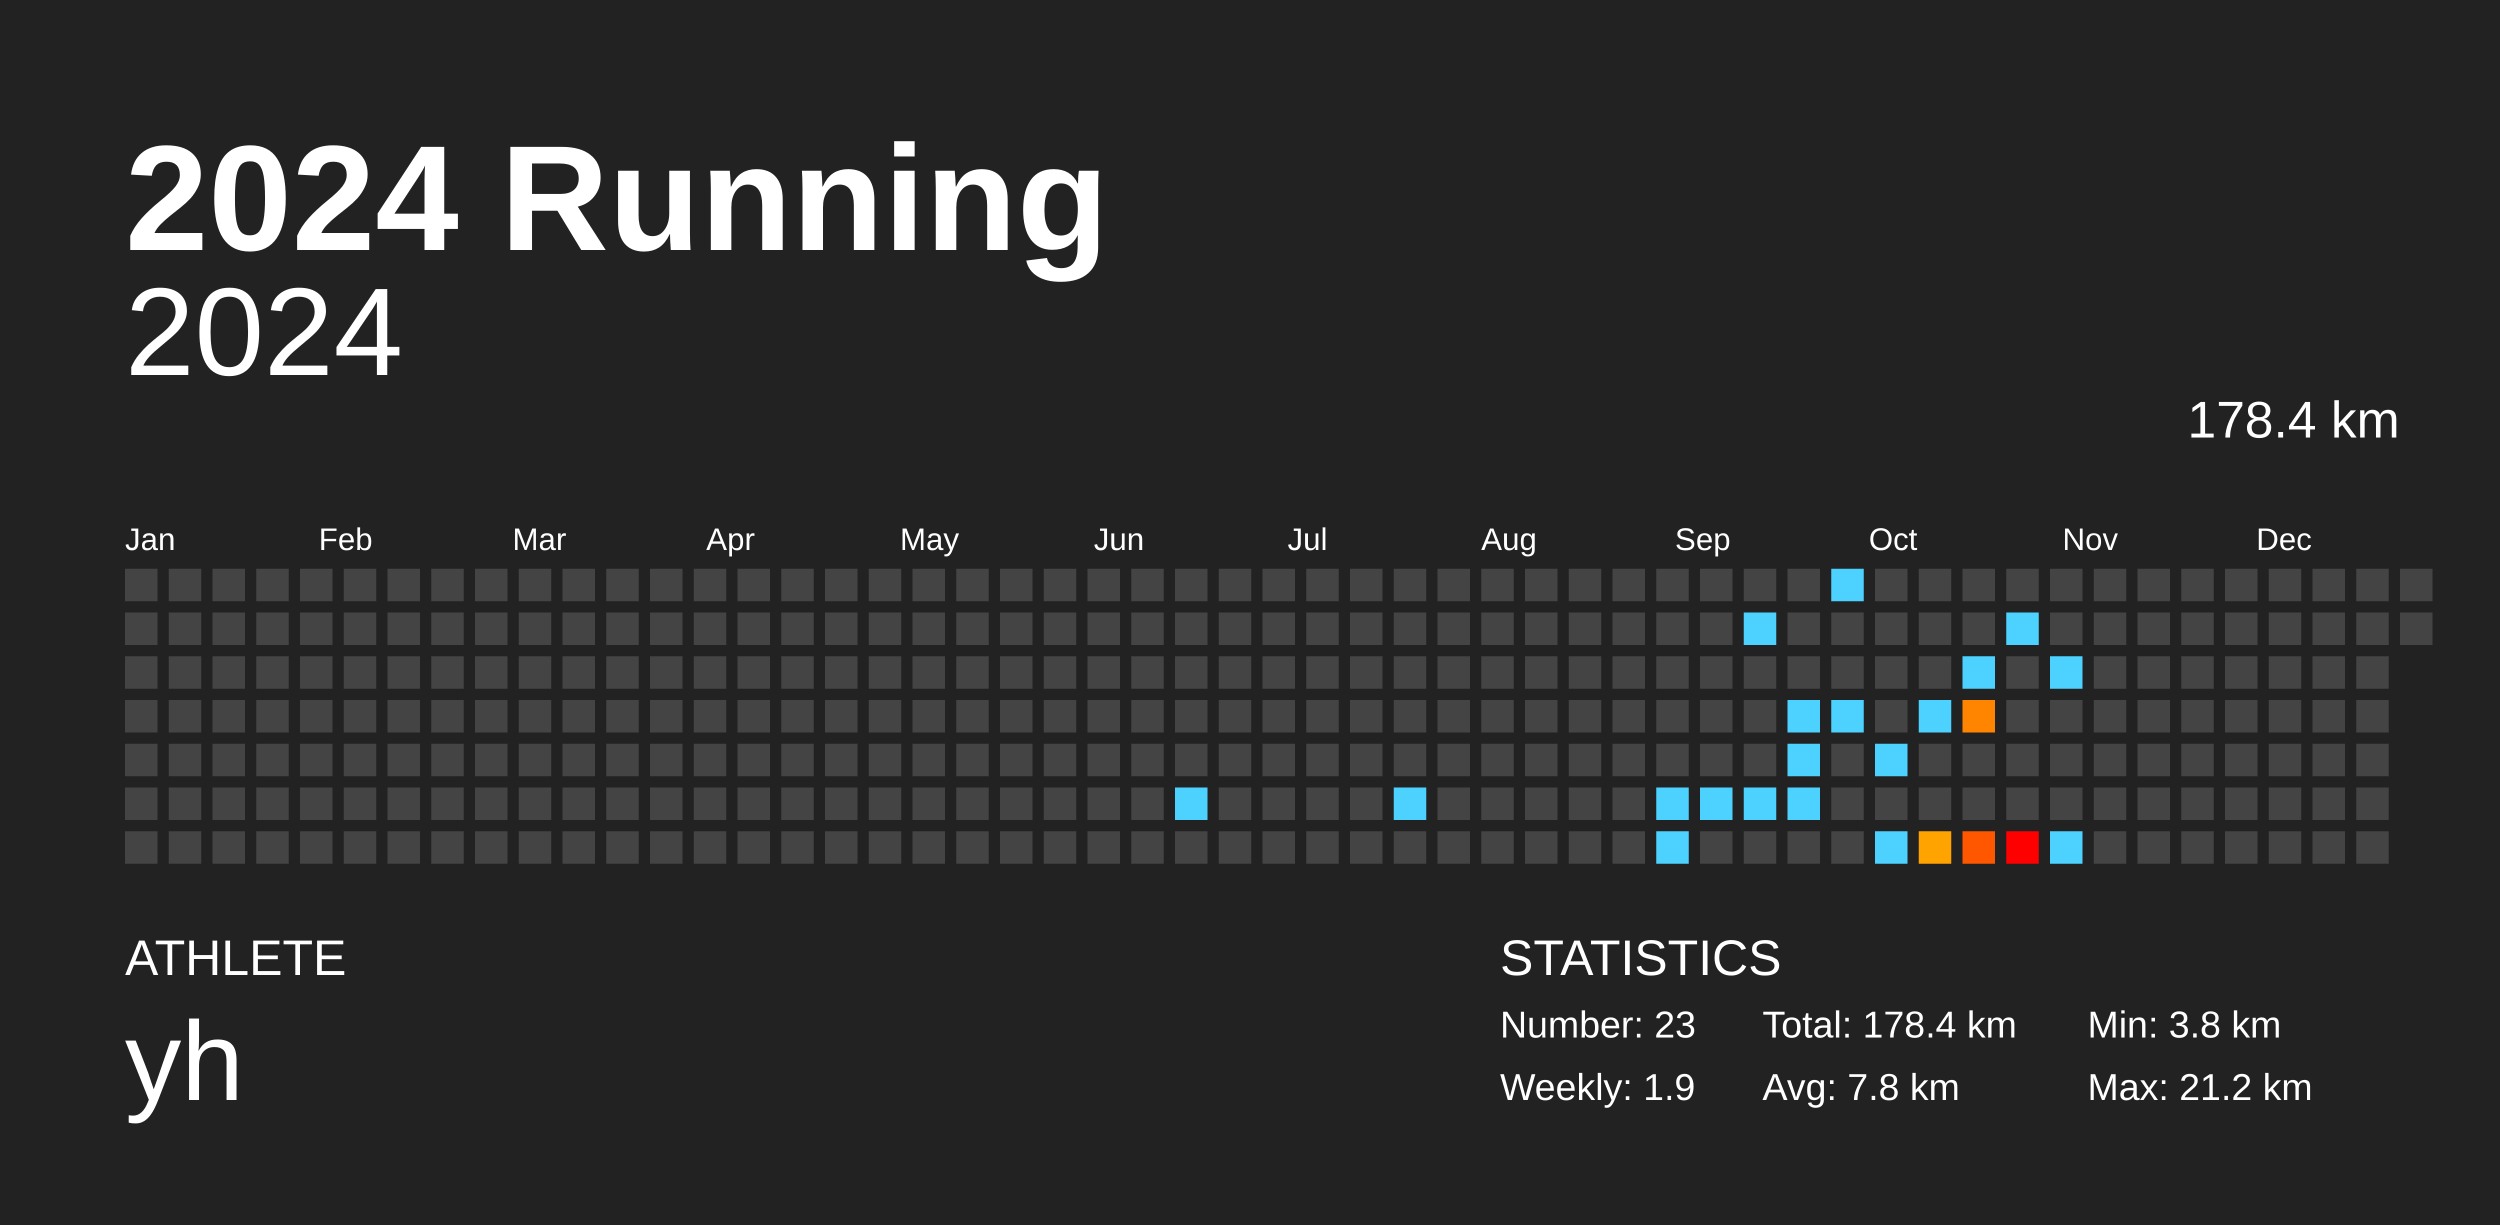
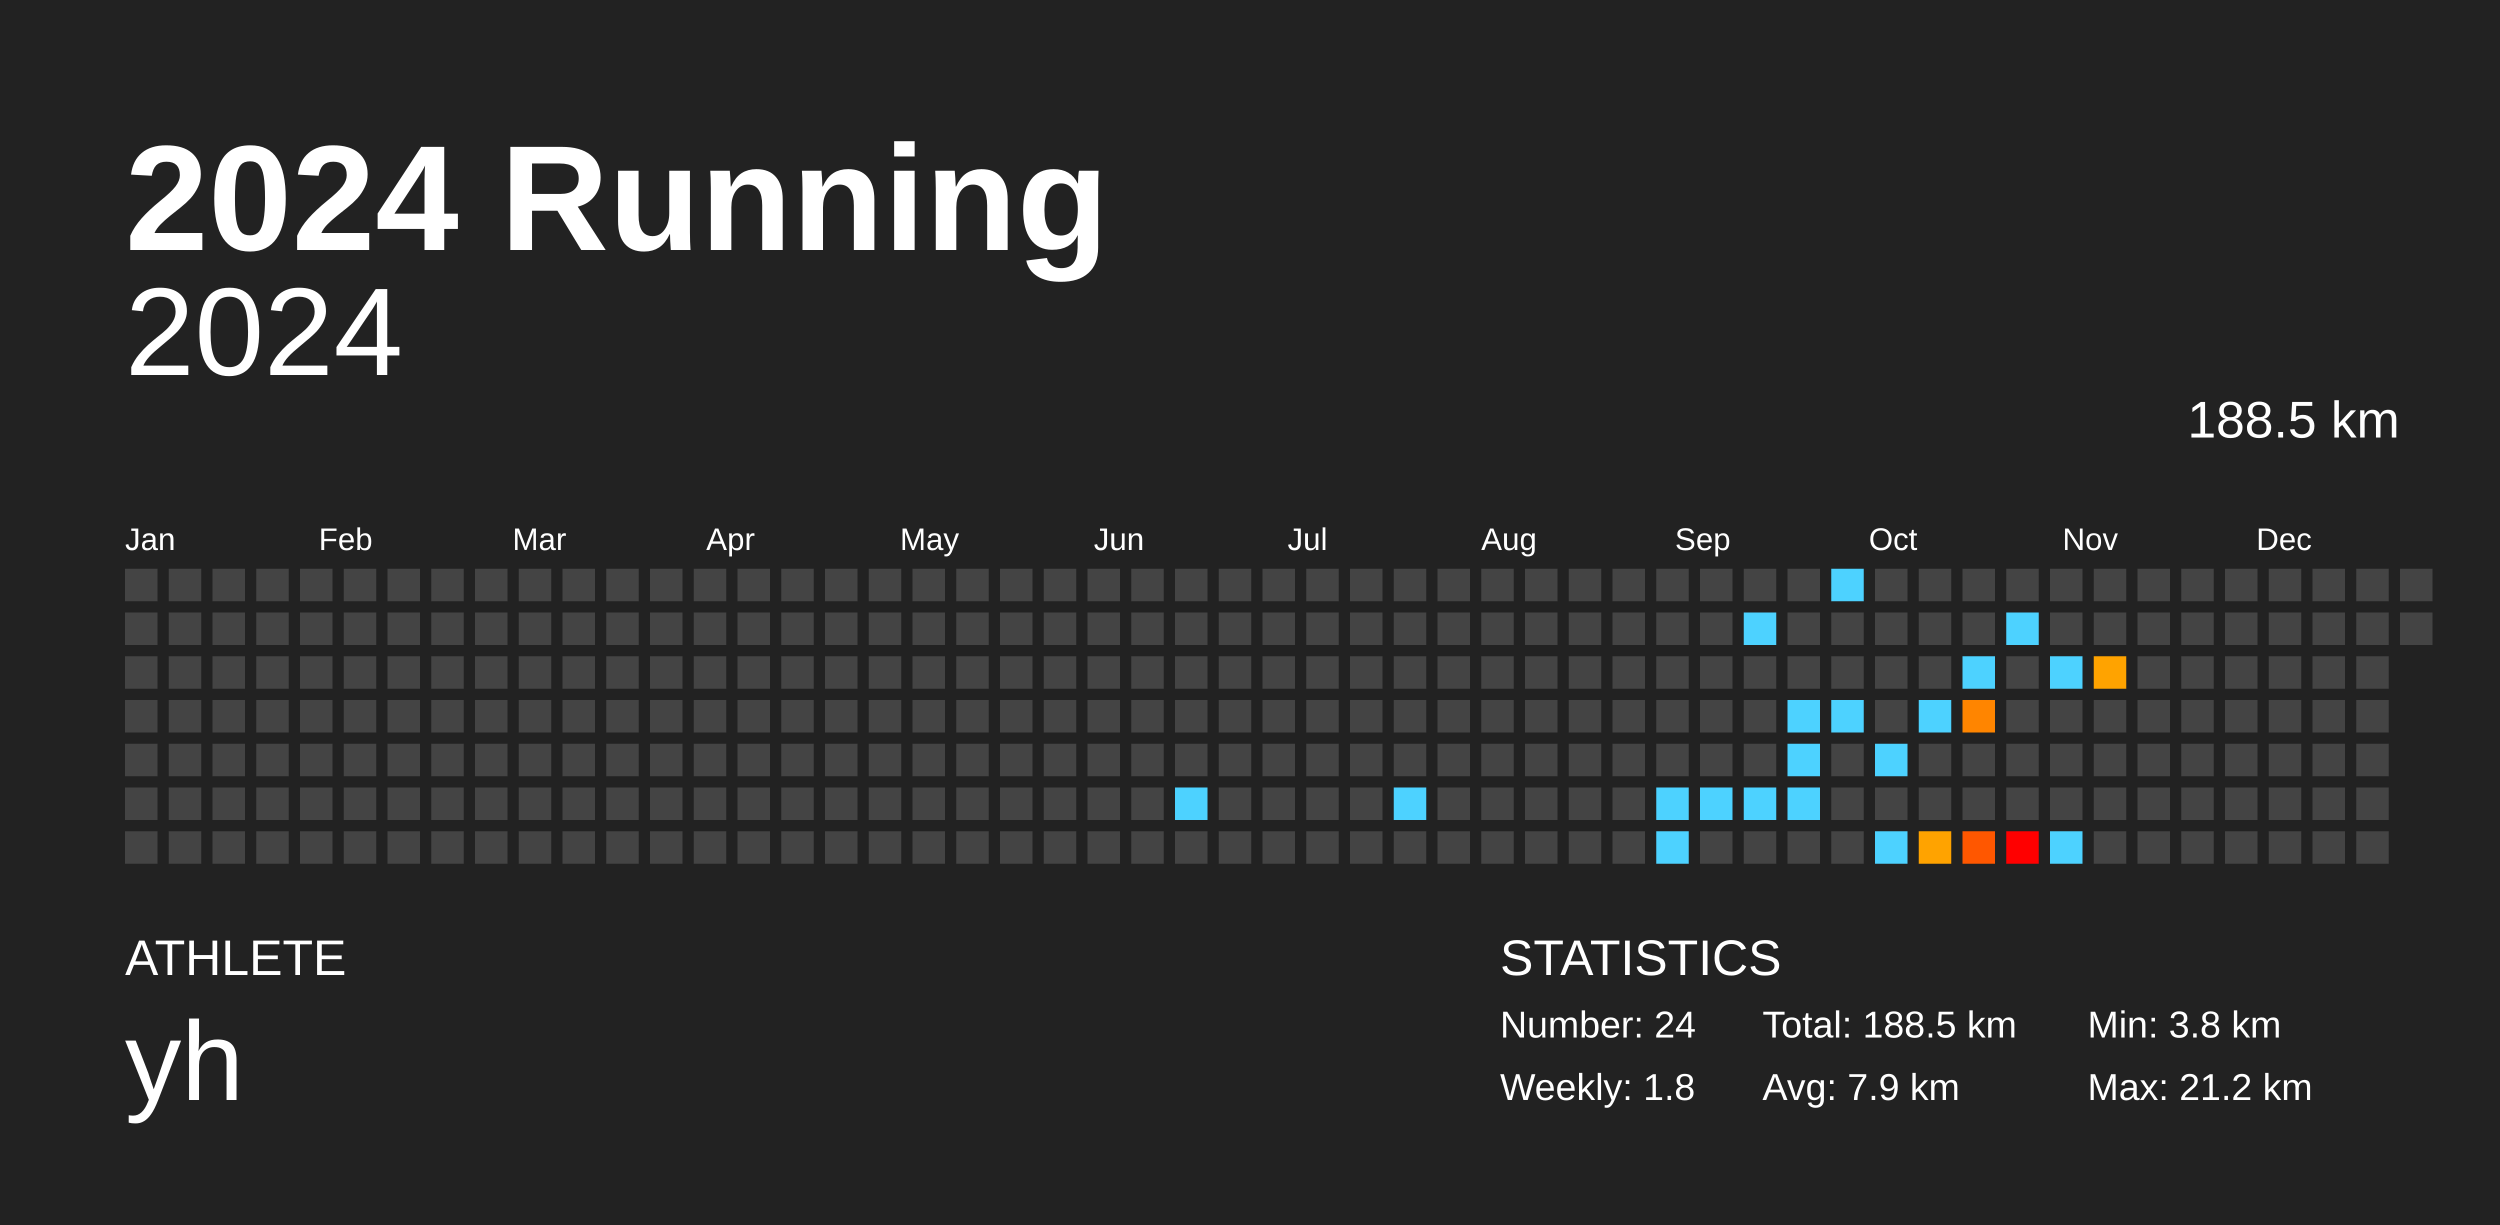
<svg xmlns="http://www.w3.org/2000/svg" baseProfile="full" height="98mm" version="1.1" viewBox="0,0,200,98" width="200mm">
  <defs />
  <rect fill="#222222" height="98" width="200" x="0" y="0" />
  <text fill="#FFFFFF" style="font-size:12px; font-family:Arial; font-weight:bold;" x="10" y="20">2024 Running</text>
  <text fill="#FFFFFF" style="font-size:4px; font-family:Arial" x="10" y="78">ATHLETE</text>
  <text fill="#FFFFFF" style="font-size:9px; font-family:Arial" x="10" y="88">yh</text>
  <text fill="#FFFFFF" style="font-size:4px; font-family:Arial" x="120" y="78">STATISTICS</text>
-   <text fill="#FFFFFF" style="font-size:3px; font-family:Arial" x="120" y="83">Number: 23</text>
-   <text fill="#FFFFFF" style="font-size:3px; font-family:Arial" x="120" y="88">Weekly: 1.9</text>
-   <text fill="#FFFFFF" style="font-size:3px; font-family:Arial" x="141" y="83">Total: 178.4 km</text>
-   <text fill="#FFFFFF" style="font-size:3px; font-family:Arial" x="141" y="88">Avg: 7.8 km</text>
+   <text fill="#FFFFFF" style="font-size:3px; font-family:Arial" x="120" y="83">Number: 24</text>
+   <text fill="#FFFFFF" style="font-size:3px; font-family:Arial" x="120" y="88">Weekly: 1.8</text>
+   <text fill="#FFFFFF" style="font-size:3px; font-family:Arial" x="141" y="83">Total: 188.5 km</text>
+   <text fill="#FFFFFF" style="font-size:3px; font-family:Arial" x="141" y="88">Avg: 7.9 km</text>
  <text fill="#FFFFFF" style="font-size:3px; font-family:Arial" x="167" y="83">Min: 3.8 km</text>
  <text fill="#FFFFFF" style="font-size:3px; font-family:Arial" x="167" y="88">Max: 21.2 km</text>
  <text alignment-baseline="hanging" fill="#FFFFFF" style="font-size:10.0px; font-family:Arial;" x="10" y="30">2024</text>
-   <text alignment-baseline="hanging" fill="#FFFFFF" style="font-size:4.125px; font-family:Arial;" x="175" y="35">178.4 km</text>
+   <text alignment-baseline="hanging" fill="#FFFFFF" style="font-size:4.125px; font-family:Arial;" x="175" y="35">188.5 km</text>
  <text fill="#FFFFFF" style="font-size:2.5px; font-family:Arial" x="10.0" y="44">Jan</text>
  <text fill="#FFFFFF" style="font-size:2.5px; font-family:Arial" x="25.5" y="44">Feb</text>
  <text fill="#FFFFFF" style="font-size:2.5px; font-family:Arial" x="41.0" y="44">Mar</text>
  <text fill="#FFFFFF" style="font-size:2.5px; font-family:Arial" x="56.5" y="44">Apr</text>
  <text fill="#FFFFFF" style="font-size:2.5px; font-family:Arial" x="72.0" y="44">May</text>
  <text fill="#FFFFFF" style="font-size:2.5px; font-family:Arial" x="87.5" y="44">Jun</text>
  <text fill="#FFFFFF" style="font-size:2.5px; font-family:Arial" x="103.0" y="44">Jul</text>
  <text fill="#FFFFFF" style="font-size:2.5px; font-family:Arial" x="118.5" y="44">Aug</text>
  <text fill="#FFFFFF" style="font-size:2.5px; font-family:Arial" x="134.0" y="44">Sep</text>
  <text fill="#FFFFFF" style="font-size:2.5px; font-family:Arial" x="149.5" y="44">Oct</text>
  <text fill="#FFFFFF" style="font-size:2.5px; font-family:Arial" x="165.0" y="44">Nov</text>
  <text fill="#FFFFFF" style="font-size:2.5px; font-family:Arial" x="180.5" y="44">Dec</text>
  <rect fill="#444444" height="2.6" width="2.6" x="10.0" y="45.5" />
  <rect fill="#444444" height="2.6" width="2.6" x="10.0" y="49.0" />
  <rect fill="#444444" height="2.6" width="2.6" x="10.0" y="52.5" />
  <rect fill="#444444" height="2.6" width="2.6" x="10.0" y="56.0" />
  <rect fill="#444444" height="2.6" width="2.6" x="10.0" y="59.5" />
  <rect fill="#444444" height="2.6" width="2.6" x="10.0" y="63.0" />
  <rect fill="#444444" height="2.6" width="2.6" x="10.0" y="66.5" />
  <rect fill="#444444" height="2.6" width="2.6" x="13.5" y="45.5" />
  <rect fill="#444444" height="2.6" width="2.6" x="13.5" y="49.0" />
  <rect fill="#444444" height="2.6" width="2.6" x="13.5" y="52.5" />
  <rect fill="#444444" height="2.6" width="2.6" x="13.5" y="56.0" />
  <rect fill="#444444" height="2.6" width="2.6" x="13.5" y="59.5" />
  <rect fill="#444444" height="2.6" width="2.6" x="13.5" y="63.0" />
  <rect fill="#444444" height="2.6" width="2.6" x="13.5" y="66.5" />
  <rect fill="#444444" height="2.6" width="2.6" x="17.0" y="45.5" />
  <rect fill="#444444" height="2.6" width="2.6" x="17.0" y="49.0" />
  <rect fill="#444444" height="2.6" width="2.6" x="17.0" y="52.5" />
  <rect fill="#444444" height="2.6" width="2.6" x="17.0" y="56.0" />
  <rect fill="#444444" height="2.6" width="2.6" x="17.0" y="59.5" />
  <rect fill="#444444" height="2.6" width="2.6" x="17.0" y="63.0" />
  <rect fill="#444444" height="2.6" width="2.6" x="17.0" y="66.5" />
  <rect fill="#444444" height="2.6" width="2.6" x="20.5" y="45.5" />
  <rect fill="#444444" height="2.6" width="2.6" x="20.5" y="49.0" />
  <rect fill="#444444" height="2.6" width="2.6" x="20.5" y="52.5" />
  <rect fill="#444444" height="2.6" width="2.6" x="20.5" y="56.0" />
  <rect fill="#444444" height="2.6" width="2.6" x="20.5" y="59.5" />
  <rect fill="#444444" height="2.6" width="2.6" x="20.5" y="63.0" />
  <rect fill="#444444" height="2.6" width="2.6" x="20.5" y="66.5" />
  <rect fill="#444444" height="2.6" width="2.6" x="24.0" y="45.5" />
  <rect fill="#444444" height="2.6" width="2.6" x="24.0" y="49.0" />
  <rect fill="#444444" height="2.6" width="2.6" x="24.0" y="52.5" />
  <rect fill="#444444" height="2.6" width="2.6" x="24.0" y="56.0" />
  <rect fill="#444444" height="2.6" width="2.6" x="24.0" y="59.5" />
  <rect fill="#444444" height="2.6" width="2.6" x="24.0" y="63.0" />
  <rect fill="#444444" height="2.6" width="2.6" x="24.0" y="66.5" />
  <rect fill="#444444" height="2.6" width="2.6" x="27.5" y="45.5" />
  <rect fill="#444444" height="2.6" width="2.6" x="27.5" y="49.0" />
  <rect fill="#444444" height="2.6" width="2.6" x="27.5" y="52.5" />
  <rect fill="#444444" height="2.6" width="2.6" x="27.5" y="56.0" />
  <rect fill="#444444" height="2.6" width="2.6" x="27.5" y="59.5" />
  <rect fill="#444444" height="2.6" width="2.6" x="27.5" y="63.0" />
  <rect fill="#444444" height="2.6" width="2.6" x="27.5" y="66.5" />
  <rect fill="#444444" height="2.6" width="2.6" x="31.0" y="45.5" />
  <rect fill="#444444" height="2.6" width="2.6" x="31.0" y="49.0" />
  <rect fill="#444444" height="2.6" width="2.6" x="31.0" y="52.5" />
  <rect fill="#444444" height="2.6" width="2.6" x="31.0" y="56.0" />
  <rect fill="#444444" height="2.6" width="2.6" x="31.0" y="59.5" />
  <rect fill="#444444" height="2.6" width="2.6" x="31.0" y="63.0" />
  <rect fill="#444444" height="2.6" width="2.6" x="31.0" y="66.5" />
  <rect fill="#444444" height="2.6" width="2.6" x="34.5" y="45.5" />
  <rect fill="#444444" height="2.6" width="2.6" x="34.5" y="49.0" />
  <rect fill="#444444" height="2.6" width="2.6" x="34.5" y="52.5" />
  <rect fill="#444444" height="2.6" width="2.6" x="34.5" y="56.0" />
  <rect fill="#444444" height="2.6" width="2.6" x="34.5" y="59.5" />
  <rect fill="#444444" height="2.6" width="2.6" x="34.5" y="63.0" />
  <rect fill="#444444" height="2.6" width="2.6" x="34.5" y="66.5" />
  <rect fill="#444444" height="2.6" width="2.6" x="38.0" y="45.5" />
  <rect fill="#444444" height="2.6" width="2.6" x="38.0" y="49.0" />
  <rect fill="#444444" height="2.6" width="2.6" x="38.0" y="52.5" />
  <rect fill="#444444" height="2.6" width="2.6" x="38.0" y="56.0" />
  <rect fill="#444444" height="2.6" width="2.6" x="38.0" y="59.5" />
  <rect fill="#444444" height="2.6" width="2.6" x="38.0" y="63.0" />
  <rect fill="#444444" height="2.6" width="2.6" x="38.0" y="66.5" />
  <rect fill="#444444" height="2.6" width="2.6" x="41.5" y="45.5" />
  <rect fill="#444444" height="2.6" width="2.6" x="41.5" y="49.0" />
  <rect fill="#444444" height="2.6" width="2.6" x="41.5" y="52.5" />
  <rect fill="#444444" height="2.6" width="2.6" x="41.5" y="56.0" />
  <rect fill="#444444" height="2.6" width="2.6" x="41.5" y="59.5" />
  <rect fill="#444444" height="2.6" width="2.6" x="41.5" y="63.0" />
  <rect fill="#444444" height="2.6" width="2.6" x="41.5" y="66.5" />
  <rect fill="#444444" height="2.6" width="2.6" x="45.0" y="45.5" />
  <rect fill="#444444" height="2.6" width="2.6" x="45.0" y="49.0" />
  <rect fill="#444444" height="2.6" width="2.6" x="45.0" y="52.5" />
  <rect fill="#444444" height="2.6" width="2.6" x="45.0" y="56.0" />
  <rect fill="#444444" height="2.6" width="2.6" x="45.0" y="59.5" />
  <rect fill="#444444" height="2.6" width="2.6" x="45.0" y="63.0" />
  <rect fill="#444444" height="2.6" width="2.6" x="45.0" y="66.5" />
  <rect fill="#444444" height="2.6" width="2.6" x="48.5" y="45.5" />
  <rect fill="#444444" height="2.6" width="2.6" x="48.5" y="49.0" />
  <rect fill="#444444" height="2.6" width="2.6" x="48.5" y="52.5" />
  <rect fill="#444444" height="2.6" width="2.6" x="48.5" y="56.0" />
  <rect fill="#444444" height="2.6" width="2.6" x="48.5" y="59.5" />
  <rect fill="#444444" height="2.6" width="2.6" x="48.5" y="63.0" />
  <rect fill="#444444" height="2.6" width="2.6" x="48.5" y="66.5" />
  <rect fill="#444444" height="2.6" width="2.6" x="52.0" y="45.5" />
  <rect fill="#444444" height="2.6" width="2.6" x="52.0" y="49.0" />
  <rect fill="#444444" height="2.6" width="2.6" x="52.0" y="52.5" />
  <rect fill="#444444" height="2.6" width="2.6" x="52.0" y="56.0" />
  <rect fill="#444444" height="2.6" width="2.6" x="52.0" y="59.5" />
  <rect fill="#444444" height="2.6" width="2.6" x="52.0" y="63.0" />
  <rect fill="#444444" height="2.6" width="2.6" x="52.0" y="66.5" />
  <rect fill="#444444" height="2.6" width="2.6" x="55.5" y="45.5" />
  <rect fill="#444444" height="2.6" width="2.6" x="55.5" y="49.0" />
  <rect fill="#444444" height="2.6" width="2.6" x="55.5" y="52.5" />
  <rect fill="#444444" height="2.6" width="2.6" x="55.5" y="56.0" />
  <rect fill="#444444" height="2.6" width="2.6" x="55.5" y="59.5" />
  <rect fill="#444444" height="2.6" width="2.6" x="55.5" y="63.0" />
  <rect fill="#444444" height="2.6" width="2.6" x="55.5" y="66.5" />
  <rect fill="#444444" height="2.6" width="2.6" x="59.0" y="45.5" />
  <rect fill="#444444" height="2.6" width="2.6" x="59.0" y="49.0" />
  <rect fill="#444444" height="2.6" width="2.6" x="59.0" y="52.5" />
  <rect fill="#444444" height="2.6" width="2.6" x="59.0" y="56.0" />
  <rect fill="#444444" height="2.6" width="2.6" x="59.0" y="59.5" />
  <rect fill="#444444" height="2.6" width="2.6" x="59.0" y="63.0" />
  <rect fill="#444444" height="2.6" width="2.6" x="59.0" y="66.5" />
  <rect fill="#444444" height="2.6" width="2.6" x="62.5" y="45.5" />
  <rect fill="#444444" height="2.6" width="2.6" x="62.5" y="49.0" />
  <rect fill="#444444" height="2.6" width="2.6" x="62.5" y="52.5" />
  <rect fill="#444444" height="2.6" width="2.6" x="62.5" y="56.0" />
  <rect fill="#444444" height="2.6" width="2.6" x="62.5" y="59.5" />
  <rect fill="#444444" height="2.6" width="2.6" x="62.5" y="63.0" />
  <rect fill="#444444" height="2.6" width="2.6" x="62.5" y="66.5" />
  <rect fill="#444444" height="2.6" width="2.6" x="66.0" y="45.5" />
  <rect fill="#444444" height="2.6" width="2.6" x="66.0" y="49.0" />
  <rect fill="#444444" height="2.6" width="2.6" x="66.0" y="52.5" />
  <rect fill="#444444" height="2.6" width="2.6" x="66.0" y="56.0" />
  <rect fill="#444444" height="2.6" width="2.6" x="66.0" y="59.5" />
  <rect fill="#444444" height="2.6" width="2.6" x="66.0" y="63.0" />
  <rect fill="#444444" height="2.6" width="2.6" x="66.0" y="66.5" />
  <rect fill="#444444" height="2.6" width="2.6" x="69.5" y="45.5" />
  <rect fill="#444444" height="2.6" width="2.6" x="69.5" y="49.0" />
  <rect fill="#444444" height="2.6" width="2.6" x="69.5" y="52.5" />
  <rect fill="#444444" height="2.6" width="2.6" x="69.5" y="56.0" />
  <rect fill="#444444" height="2.6" width="2.6" x="69.5" y="59.5" />
  <rect fill="#444444" height="2.6" width="2.6" x="69.5" y="63.0" />
  <rect fill="#444444" height="2.6" width="2.6" x="69.5" y="66.5" />
  <rect fill="#444444" height="2.6" width="2.6" x="73.0" y="45.5" />
  <rect fill="#444444" height="2.6" width="2.6" x="73.0" y="49.0" />
  <rect fill="#444444" height="2.6" width="2.6" x="73.0" y="52.5" />
  <rect fill="#444444" height="2.6" width="2.6" x="73.0" y="56.0" />
  <rect fill="#444444" height="2.6" width="2.6" x="73.0" y="59.5" />
  <rect fill="#444444" height="2.6" width="2.6" x="73.0" y="63.0" />
  <rect fill="#444444" height="2.6" width="2.6" x="73.0" y="66.5" />
  <rect fill="#444444" height="2.6" width="2.6" x="76.5" y="45.5" />
  <rect fill="#444444" height="2.6" width="2.6" x="76.5" y="49.0" />
  <rect fill="#444444" height="2.6" width="2.6" x="76.5" y="52.5" />
  <rect fill="#444444" height="2.6" width="2.6" x="76.5" y="56.0" />
  <rect fill="#444444" height="2.6" width="2.6" x="76.5" y="59.5" />
  <rect fill="#444444" height="2.6" width="2.6" x="76.5" y="63.0" />
  <rect fill="#444444" height="2.6" width="2.6" x="76.5" y="66.5" />
  <rect fill="#444444" height="2.6" width="2.6" x="80.0" y="45.5" />
  <rect fill="#444444" height="2.6" width="2.6" x="80.0" y="49.0" />
  <rect fill="#444444" height="2.6" width="2.6" x="80.0" y="52.5" />
  <rect fill="#444444" height="2.6" width="2.6" x="80.0" y="56.0" />
  <rect fill="#444444" height="2.6" width="2.6" x="80.0" y="59.5" />
  <rect fill="#444444" height="2.6" width="2.6" x="80.0" y="63.0" />
  <rect fill="#444444" height="2.6" width="2.6" x="80.0" y="66.5" />
  <rect fill="#444444" height="2.6" width="2.6" x="83.5" y="45.5" />
  <rect fill="#444444" height="2.6" width="2.6" x="83.5" y="49.0" />
  <rect fill="#444444" height="2.6" width="2.6" x="83.5" y="52.5" />
  <rect fill="#444444" height="2.6" width="2.6" x="83.5" y="56.0" />
  <rect fill="#444444" height="2.6" width="2.6" x="83.5" y="59.5" />
  <rect fill="#444444" height="2.6" width="2.6" x="83.5" y="63.0" />
  <rect fill="#444444" height="2.6" width="2.6" x="83.5" y="66.5" />
  <rect fill="#444444" height="2.6" width="2.6" x="87.0" y="45.5" />
  <rect fill="#444444" height="2.6" width="2.6" x="87.0" y="49.0" />
  <rect fill="#444444" height="2.6" width="2.6" x="87.0" y="52.5" />
  <rect fill="#444444" height="2.6" width="2.6" x="87.0" y="56.0" />
  <rect fill="#444444" height="2.6" width="2.6" x="87.0" y="59.5" />
  <rect fill="#444444" height="2.6" width="2.6" x="87.0" y="63.0" />
  <rect fill="#444444" height="2.6" width="2.6" x="87.0" y="66.5" />
  <rect fill="#444444" height="2.6" width="2.6" x="90.5" y="45.5" />
  <rect fill="#444444" height="2.6" width="2.6" x="90.5" y="49.0" />
  <rect fill="#444444" height="2.6" width="2.6" x="90.5" y="52.5" />
  <rect fill="#444444" height="2.6" width="2.6" x="90.5" y="56.0" />
  <rect fill="#444444" height="2.6" width="2.6" x="90.5" y="59.5" />
  <rect fill="#444444" height="2.6" width="2.6" x="90.5" y="63.0" />
  <rect fill="#444444" height="2.6" width="2.6" x="90.5" y="66.5" />
  <rect fill="#444444" height="2.6" width="2.6" x="94.0" y="45.5" />
  <rect fill="#444444" height="2.6" width="2.6" x="94.0" y="49.0" />
  <rect fill="#444444" height="2.6" width="2.6" x="94.0" y="52.5" />
  <rect fill="#444444" height="2.6" width="2.6" x="94.0" y="56.0" />
  <rect fill="#444444" height="2.6" width="2.6" x="94.0" y="59.5" />
  <rect fill="#4dd2ff" height="2.6" width="2.6" x="94.0" y="63.0" />
  <rect fill="#444444" height="2.6" width="2.6" x="94.0" y="66.5" />
  <rect fill="#444444" height="2.6" width="2.6" x="97.5" y="45.5" />
  <rect fill="#444444" height="2.6" width="2.6" x="97.5" y="49.0" />
  <rect fill="#444444" height="2.6" width="2.6" x="97.5" y="52.5" />
  <rect fill="#444444" height="2.6" width="2.6" x="97.5" y="56.0" />
  <rect fill="#444444" height="2.6" width="2.6" x="97.5" y="59.5" />
  <rect fill="#444444" height="2.6" width="2.6" x="97.5" y="63.0" />
  <rect fill="#444444" height="2.6" width="2.6" x="97.5" y="66.5" />
  <rect fill="#444444" height="2.6" width="2.6" x="101.0" y="45.5" />
  <rect fill="#444444" height="2.6" width="2.6" x="101.0" y="49.0" />
  <rect fill="#444444" height="2.6" width="2.6" x="101.0" y="52.5" />
  <rect fill="#444444" height="2.6" width="2.6" x="101.0" y="56.0" />
  <rect fill="#444444" height="2.6" width="2.6" x="101.0" y="59.5" />
  <rect fill="#444444" height="2.6" width="2.6" x="101.0" y="63.0" />
  <rect fill="#444444" height="2.6" width="2.6" x="101.0" y="66.5" />
  <rect fill="#444444" height="2.6" width="2.6" x="104.5" y="45.5" />
  <rect fill="#444444" height="2.6" width="2.6" x="104.5" y="49.0" />
  <rect fill="#444444" height="2.6" width="2.6" x="104.5" y="52.5" />
  <rect fill="#444444" height="2.6" width="2.6" x="104.5" y="56.0" />
  <rect fill="#444444" height="2.6" width="2.6" x="104.5" y="59.5" />
  <rect fill="#444444" height="2.6" width="2.6" x="104.5" y="63.0" />
  <rect fill="#444444" height="2.6" width="2.6" x="104.5" y="66.5" />
  <rect fill="#444444" height="2.6" width="2.6" x="108.0" y="45.5" />
  <rect fill="#444444" height="2.6" width="2.6" x="108.0" y="49.0" />
  <rect fill="#444444" height="2.6" width="2.6" x="108.0" y="52.5" />
  <rect fill="#444444" height="2.6" width="2.6" x="108.0" y="56.0" />
  <rect fill="#444444" height="2.6" width="2.6" x="108.0" y="59.5" />
  <rect fill="#444444" height="2.6" width="2.6" x="108.0" y="63.0" />
  <rect fill="#444444" height="2.6" width="2.6" x="108.0" y="66.5" />
  <rect fill="#444444" height="2.6" width="2.6" x="111.5" y="45.5" />
  <rect fill="#444444" height="2.6" width="2.6" x="111.5" y="49.0" />
  <rect fill="#444444" height="2.6" width="2.6" x="111.5" y="52.5" />
  <rect fill="#444444" height="2.6" width="2.6" x="111.5" y="56.0" />
  <rect fill="#444444" height="2.6" width="2.6" x="111.5" y="59.5" />
  <rect fill="#4dd2ff" height="2.6" width="2.6" x="111.5" y="63.0" />
  <rect fill="#444444" height="2.6" width="2.6" x="111.5" y="66.5" />
  <rect fill="#444444" height="2.6" width="2.6" x="115.0" y="45.5" />
  <rect fill="#444444" height="2.6" width="2.6" x="115.0" y="49.0" />
  <rect fill="#444444" height="2.6" width="2.6" x="115.0" y="52.5" />
  <rect fill="#444444" height="2.6" width="2.6" x="115.0" y="56.0" />
  <rect fill="#444444" height="2.6" width="2.6" x="115.0" y="59.5" />
  <rect fill="#444444" height="2.6" width="2.6" x="115.0" y="63.0" />
  <rect fill="#444444" height="2.6" width="2.6" x="115.0" y="66.5" />
  <rect fill="#444444" height="2.6" width="2.6" x="118.5" y="45.5" />
  <rect fill="#444444" height="2.6" width="2.6" x="118.5" y="49.0" />
  <rect fill="#444444" height="2.6" width="2.6" x="118.5" y="52.5" />
  <rect fill="#444444" height="2.6" width="2.6" x="118.5" y="56.0" />
  <rect fill="#444444" height="2.6" width="2.6" x="118.5" y="59.5" />
  <rect fill="#444444" height="2.6" width="2.6" x="118.5" y="63.0" />
  <rect fill="#444444" height="2.6" width="2.6" x="118.5" y="66.5" />
  <rect fill="#444444" height="2.6" width="2.6" x="122.0" y="45.5" />
  <rect fill="#444444" height="2.6" width="2.6" x="122.0" y="49.0" />
  <rect fill="#444444" height="2.6" width="2.6" x="122.0" y="52.5" />
  <rect fill="#444444" height="2.6" width="2.6" x="122.0" y="56.0" />
  <rect fill="#444444" height="2.6" width="2.6" x="122.0" y="59.5" />
  <rect fill="#444444" height="2.6" width="2.6" x="122.0" y="63.0" />
  <rect fill="#444444" height="2.6" width="2.6" x="122.0" y="66.5" />
  <rect fill="#444444" height="2.6" width="2.6" x="125.5" y="45.5" />
  <rect fill="#444444" height="2.6" width="2.6" x="125.5" y="49.0" />
  <rect fill="#444444" height="2.6" width="2.6" x="125.5" y="52.5" />
  <rect fill="#444444" height="2.6" width="2.6" x="125.5" y="56.0" />
  <rect fill="#444444" height="2.6" width="2.6" x="125.5" y="59.5" />
  <rect fill="#444444" height="2.6" width="2.6" x="125.5" y="63.0" />
  <rect fill="#444444" height="2.6" width="2.6" x="125.5" y="66.5" />
  <rect fill="#444444" height="2.6" width="2.6" x="129.0" y="45.5" />
  <rect fill="#444444" height="2.6" width="2.6" x="129.0" y="49.0" />
  <rect fill="#444444" height="2.6" width="2.6" x="129.0" y="52.5" />
  <rect fill="#444444" height="2.6" width="2.6" x="129.0" y="56.0" />
  <rect fill="#444444" height="2.6" width="2.6" x="129.0" y="59.5" />
  <rect fill="#444444" height="2.6" width="2.6" x="129.0" y="63.0" />
  <rect fill="#444444" height="2.6" width="2.6" x="129.0" y="66.5" />
  <rect fill="#444444" height="2.6" width="2.6" x="132.5" y="45.5" />
  <rect fill="#444444" height="2.6" width="2.6" x="132.5" y="49.0" />
  <rect fill="#444444" height="2.6" width="2.6" x="132.5" y="52.5" />
  <rect fill="#444444" height="2.6" width="2.6" x="132.5" y="56.0" />
  <rect fill="#444444" height="2.6" width="2.6" x="132.5" y="59.5" />
  <rect fill="#4dd2ff" height="2.6" width="2.6" x="132.5" y="63.0" />
  <rect fill="#4dd2ff" height="2.6" width="2.6" x="132.5" y="66.5" />
  <rect fill="#444444" height="2.6" width="2.6" x="136.0" y="45.5" />
  <rect fill="#444444" height="2.6" width="2.6" x="136.0" y="49.0" />
  <rect fill="#444444" height="2.6" width="2.6" x="136.0" y="52.5" />
  <rect fill="#444444" height="2.6" width="2.6" x="136.0" y="56.0" />
  <rect fill="#444444" height="2.6" width="2.6" x="136.0" y="59.5" />
  <rect fill="#4dd2ff" height="2.6" width="2.6" x="136.0" y="63.0" />
  <rect fill="#444444" height="2.6" width="2.6" x="136.0" y="66.5" />
  <rect fill="#444444" height="2.6" width="2.6" x="139.5" y="45.5" />
  <rect fill="#4dd2ff" height="2.6" width="2.6" x="139.5" y="49.0" />
  <rect fill="#444444" height="2.6" width="2.6" x="139.5" y="52.5" />
  <rect fill="#444444" height="2.6" width="2.6" x="139.5" y="56.0" />
  <rect fill="#444444" height="2.6" width="2.6" x="139.5" y="59.5" />
  <rect fill="#4dd2ff" height="2.6" width="2.6" x="139.5" y="63.0" />
  <rect fill="#444444" height="2.6" width="2.6" x="139.5" y="66.5" />
  <rect fill="#444444" height="2.6" width="2.6" x="143.0" y="45.5" />
  <rect fill="#444444" height="2.6" width="2.6" x="143.0" y="49.0" />
  <rect fill="#444444" height="2.6" width="2.6" x="143.0" y="52.5" />
  <rect fill="#4dd2ff" height="2.6" width="2.6" x="143.0" y="56.0" />
  <rect fill="#4dd2ff" height="2.6" width="2.6" x="143.0" y="59.5" />
  <rect fill="#4dd2ff" height="2.6" width="2.6" x="143.0" y="63.0" />
  <rect fill="#444444" height="2.6" width="2.6" x="143.0" y="66.5" />
  <rect fill="#4dd2ff" height="2.6" width="2.6" x="146.5" y="45.5" />
  <rect fill="#444444" height="2.6" width="2.6" x="146.5" y="49.0" />
  <rect fill="#444444" height="2.6" width="2.6" x="146.5" y="52.5" />
  <rect fill="#4dd2ff" height="2.6" width="2.6" x="146.5" y="56.0" />
  <rect fill="#444444" height="2.6" width="2.6" x="146.5" y="59.5" />
  <rect fill="#444444" height="2.6" width="2.6" x="146.5" y="63.0" />
  <rect fill="#444444" height="2.6" width="2.6" x="146.5" y="66.5" />
  <rect fill="#444444" height="2.6" width="2.6" x="150.0" y="45.5" />
  <rect fill="#444444" height="2.6" width="2.6" x="150.0" y="49.0" />
  <rect fill="#444444" height="2.6" width="2.6" x="150.0" y="52.5" />
  <rect fill="#444444" height="2.6" width="2.6" x="150.0" y="56.0" />
  <rect fill="#4dd2ff" height="2.6" width="2.6" x="150.0" y="59.5" />
  <rect fill="#444444" height="2.6" width="2.6" x="150.0" y="63.0" />
  <rect fill="#4dd2ff" height="2.6" width="2.6" x="150.0" y="66.5" />
  <rect fill="#444444" height="2.6" width="2.6" x="153.5" y="45.5" />
  <rect fill="#444444" height="2.6" width="2.6" x="153.5" y="49.0" />
  <rect fill="#444444" height="2.6" width="2.6" x="153.5" y="52.5" />
  <rect fill="#4dd2ff" height="2.6" width="2.6" x="153.5" y="56.0" />
  <rect fill="#444444" height="2.6" width="2.6" x="153.5" y="59.5" />
  <rect fill="#444444" height="2.6" width="2.6" x="153.5" y="63.0" />
  <rect fill="#ffa300" height="2.6" width="2.6" x="153.5" y="66.5" />
  <rect fill="#444444" height="2.6" width="2.6" x="157.0" y="45.5" />
  <rect fill="#444444" height="2.6" width="2.6" x="157.0" y="49.0" />
  <rect fill="#4dd2ff" height="2.6" width="2.6" x="157.0" y="52.5" />
  <rect fill="#ff8500" height="2.6" width="2.6" x="157.0" y="56.0" />
  <rect fill="#444444" height="2.6" width="2.6" x="157.0" y="59.5" />
  <rect fill="#444444" height="2.6" width="2.6" x="157.0" y="63.0" />
  <rect fill="#ff5700" height="2.6" width="2.6" x="157.0" y="66.5" />
  <rect fill="#444444" height="2.6" width="2.6" x="160.5" y="45.5" />
  <rect fill="#4dd2ff" height="2.6" width="2.6" x="160.5" y="49.0" />
  <rect fill="#444444" height="2.6" width="2.6" x="160.5" y="52.5" />
  <rect fill="#444444" height="2.6" width="2.6" x="160.5" y="56.0" />
  <rect fill="#444444" height="2.6" width="2.6" x="160.5" y="59.5" />
  <rect fill="#444444" height="2.6" width="2.6" x="160.5" y="63.0" />
  <rect fill="red" height="2.6" width="2.6" x="160.5" y="66.5" />
  <rect fill="#444444" height="2.6" width="2.6" x="164.0" y="45.5" />
  <rect fill="#444444" height="2.6" width="2.6" x="164.0" y="49.0" />
  <rect fill="#4dd2ff" height="2.6" width="2.6" x="164.0" y="52.5" />
  <rect fill="#444444" height="2.6" width="2.6" x="164.0" y="56.0" />
  <rect fill="#444444" height="2.6" width="2.6" x="164.0" y="59.5" />
  <rect fill="#444444" height="2.6" width="2.6" x="164.0" y="63.0" />
  <rect fill="#4dd2ff" height="2.6" width="2.6" x="164.0" y="66.5" />
  <rect fill="#444444" height="2.6" width="2.6" x="167.5" y="45.5" />
  <rect fill="#444444" height="2.6" width="2.6" x="167.5" y="49.0" />
-   <rect fill="#444444" height="2.6" width="2.6" x="167.5" y="52.5" />
+   <rect fill="#ffa300" height="2.6" width="2.6" x="167.5" y="52.5" />
  <rect fill="#444444" height="2.6" width="2.6" x="167.5" y="56.0" />
  <rect fill="#444444" height="2.6" width="2.6" x="167.5" y="59.5" />
  <rect fill="#444444" height="2.6" width="2.6" x="167.5" y="63.0" />
  <rect fill="#444444" height="2.6" width="2.6" x="167.5" y="66.5" />
  <rect fill="#444444" height="2.6" width="2.6" x="171.0" y="45.5" />
  <rect fill="#444444" height="2.6" width="2.6" x="171.0" y="49.0" />
  <rect fill="#444444" height="2.6" width="2.6" x="171.0" y="52.5" />
  <rect fill="#444444" height="2.6" width="2.6" x="171.0" y="56.0" />
  <rect fill="#444444" height="2.6" width="2.6" x="171.0" y="59.5" />
  <rect fill="#444444" height="2.6" width="2.6" x="171.0" y="63.0" />
  <rect fill="#444444" height="2.6" width="2.6" x="171.0" y="66.5" />
  <rect fill="#444444" height="2.6" width="2.6" x="174.5" y="45.5" />
  <rect fill="#444444" height="2.6" width="2.6" x="174.5" y="49.0" />
  <rect fill="#444444" height="2.6" width="2.6" x="174.5" y="52.5" />
  <rect fill="#444444" height="2.6" width="2.6" x="174.5" y="56.0" />
  <rect fill="#444444" height="2.6" width="2.6" x="174.5" y="59.5" />
  <rect fill="#444444" height="2.6" width="2.6" x="174.5" y="63.0" />
  <rect fill="#444444" height="2.6" width="2.6" x="174.5" y="66.5" />
  <rect fill="#444444" height="2.6" width="2.6" x="178.0" y="45.5" />
  <rect fill="#444444" height="2.6" width="2.6" x="178.0" y="49.0" />
  <rect fill="#444444" height="2.6" width="2.6" x="178.0" y="52.5" />
  <rect fill="#444444" height="2.6" width="2.6" x="178.0" y="56.0" />
  <rect fill="#444444" height="2.6" width="2.6" x="178.0" y="59.5" />
  <rect fill="#444444" height="2.6" width="2.6" x="178.0" y="63.0" />
  <rect fill="#444444" height="2.6" width="2.6" x="178.0" y="66.5" />
  <rect fill="#444444" height="2.6" width="2.6" x="181.5" y="45.5" />
  <rect fill="#444444" height="2.6" width="2.6" x="181.5" y="49.0" />
  <rect fill="#444444" height="2.6" width="2.6" x="181.5" y="52.5" />
  <rect fill="#444444" height="2.6" width="2.6" x="181.5" y="56.0" />
  <rect fill="#444444" height="2.6" width="2.6" x="181.5" y="59.5" />
  <rect fill="#444444" height="2.6" width="2.6" x="181.5" y="63.0" />
  <rect fill="#444444" height="2.6" width="2.6" x="181.5" y="66.5" />
  <rect fill="#444444" height="2.6" width="2.6" x="185.0" y="45.5" />
  <rect fill="#444444" height="2.6" width="2.6" x="185.0" y="49.0" />
  <rect fill="#444444" height="2.6" width="2.6" x="185.0" y="52.5" />
  <rect fill="#444444" height="2.6" width="2.6" x="185.0" y="56.0" />
  <rect fill="#444444" height="2.6" width="2.6" x="185.0" y="59.5" />
  <rect fill="#444444" height="2.6" width="2.6" x="185.0" y="63.0" />
  <rect fill="#444444" height="2.6" width="2.6" x="185.0" y="66.5" />
  <rect fill="#444444" height="2.6" width="2.6" x="188.5" y="45.5" />
  <rect fill="#444444" height="2.6" width="2.6" x="188.5" y="49.0" />
  <rect fill="#444444" height="2.6" width="2.6" x="188.5" y="52.5" />
  <rect fill="#444444" height="2.6" width="2.6" x="188.5" y="56.0" />
  <rect fill="#444444" height="2.6" width="2.6" x="188.5" y="59.5" />
  <rect fill="#444444" height="2.6" width="2.6" x="188.5" y="63.0" />
  <rect fill="#444444" height="2.6" width="2.6" x="188.5" y="66.5" />
  <rect fill="#444444" height="2.6" width="2.6" x="192.0" y="45.5" />
  <rect fill="#444444" height="2.6" width="2.6" x="192.0" y="49.0" />
</svg>
